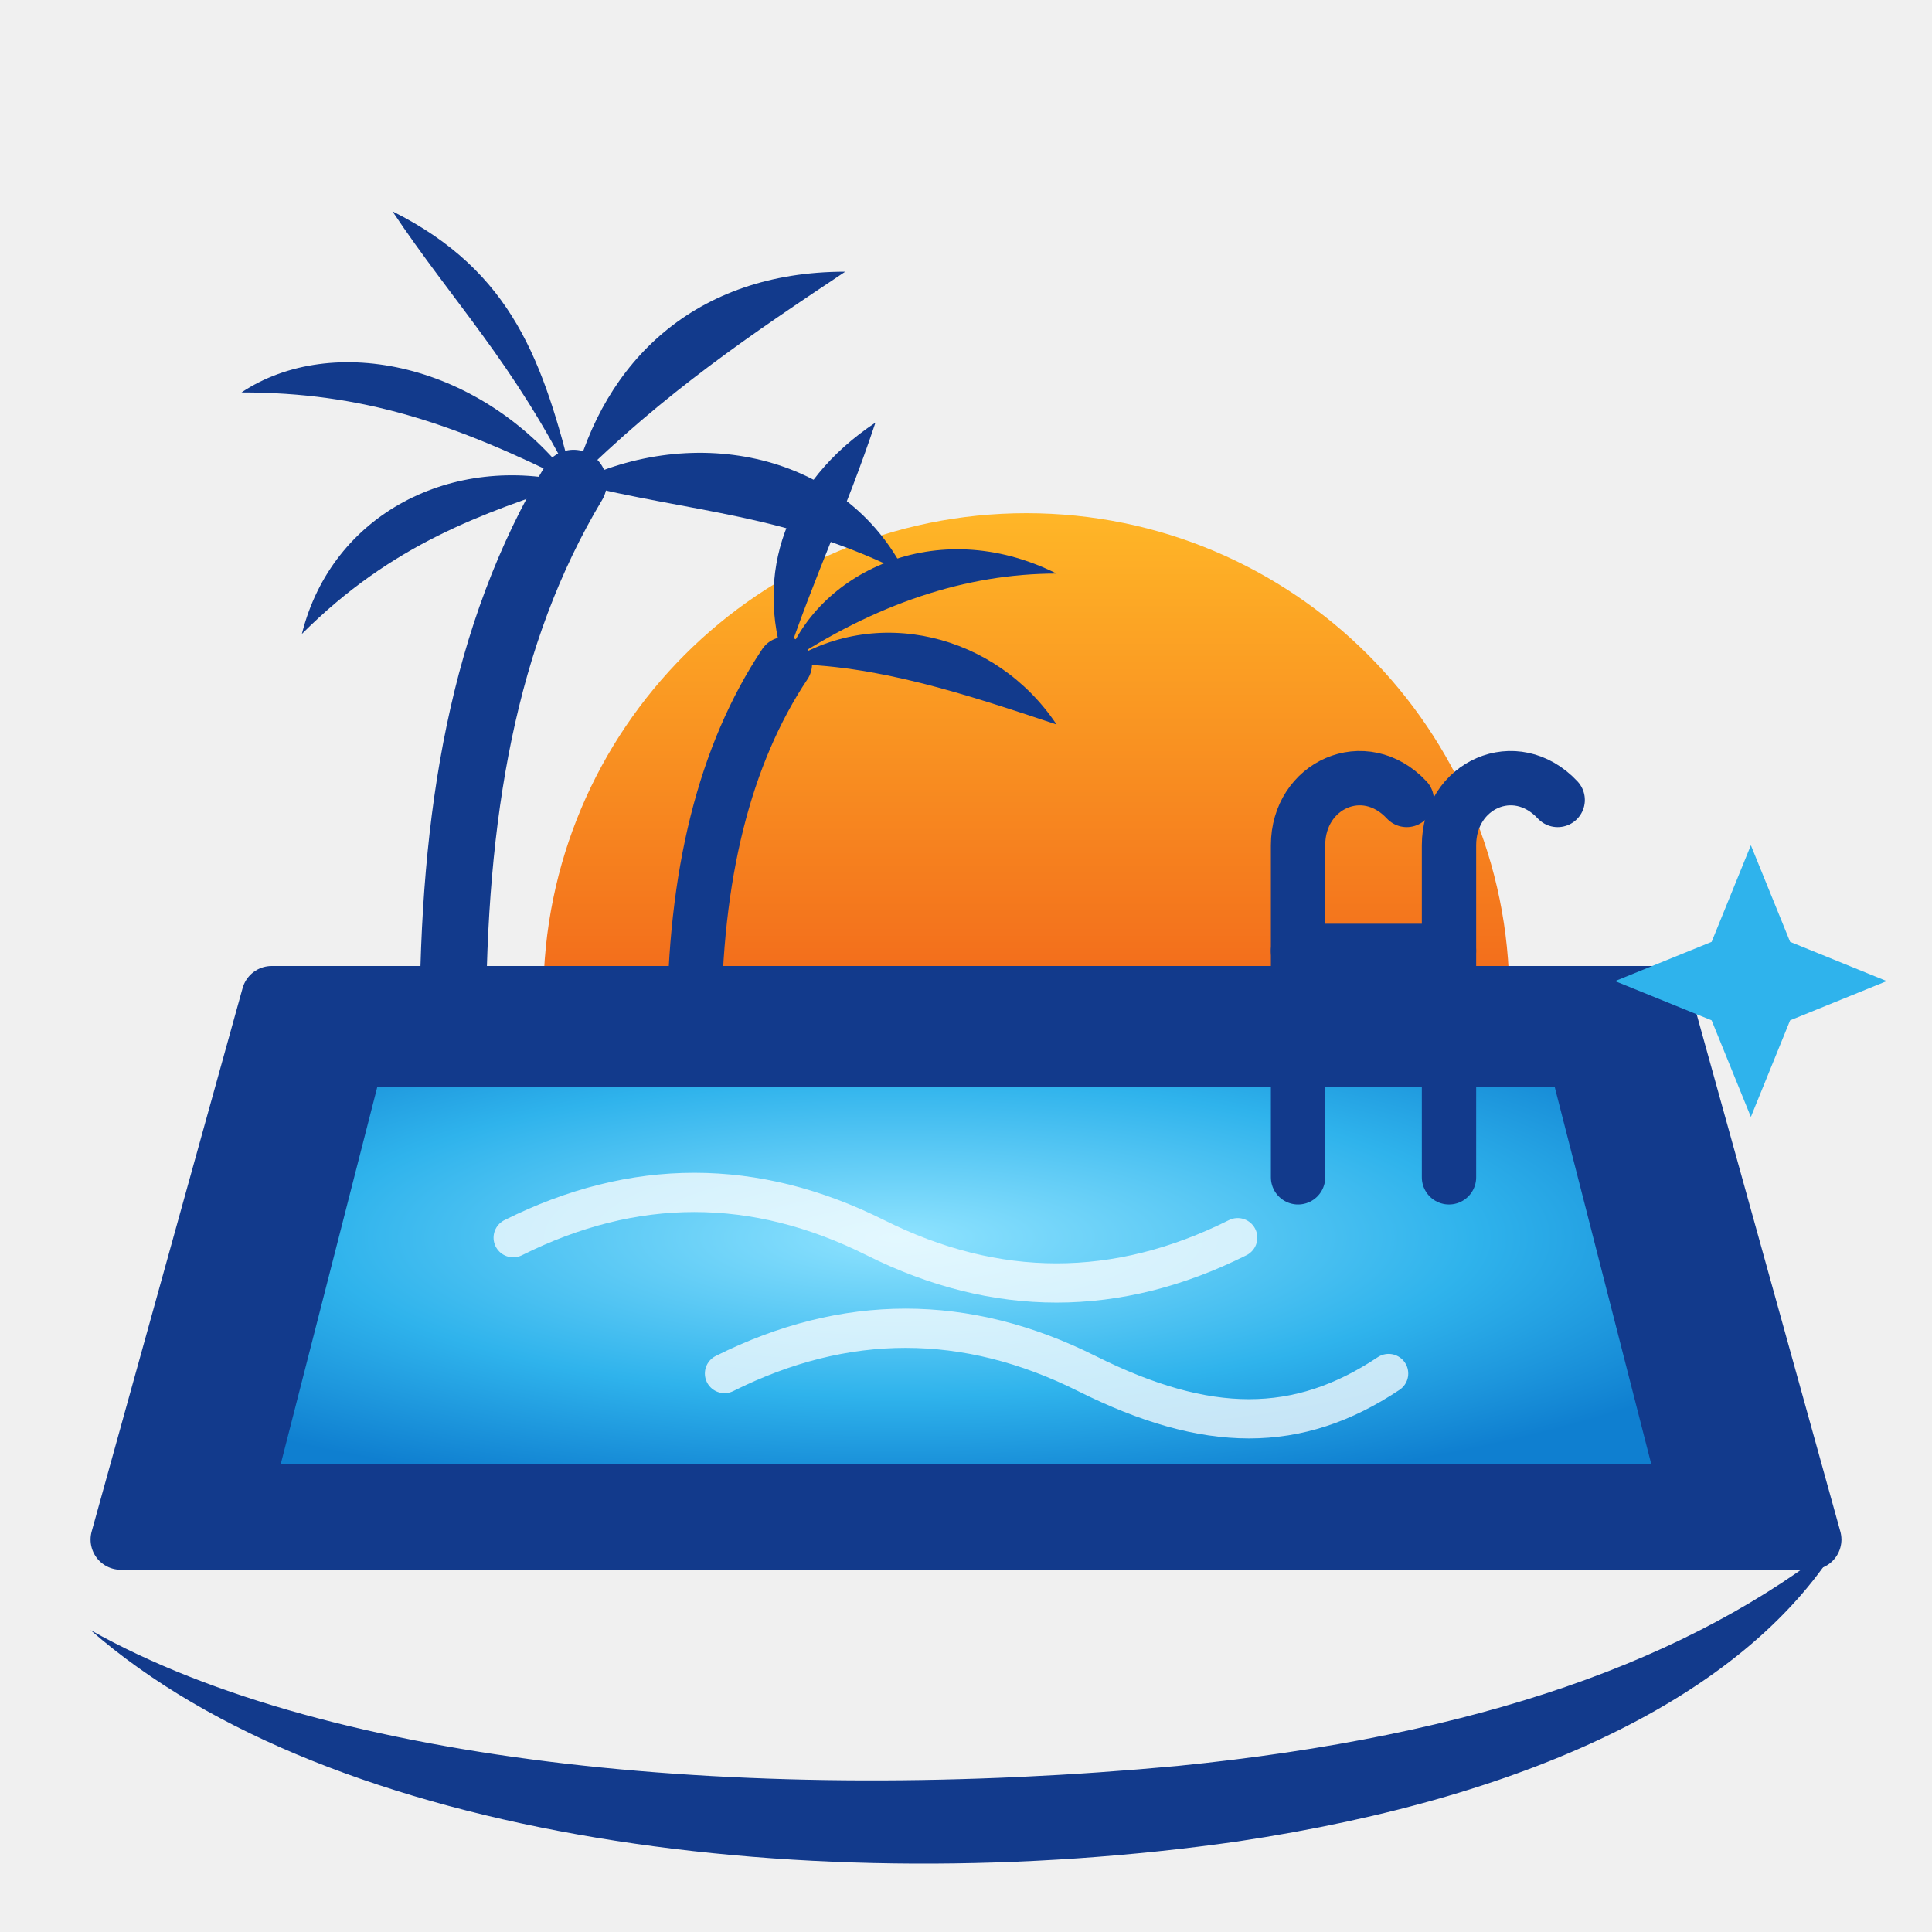
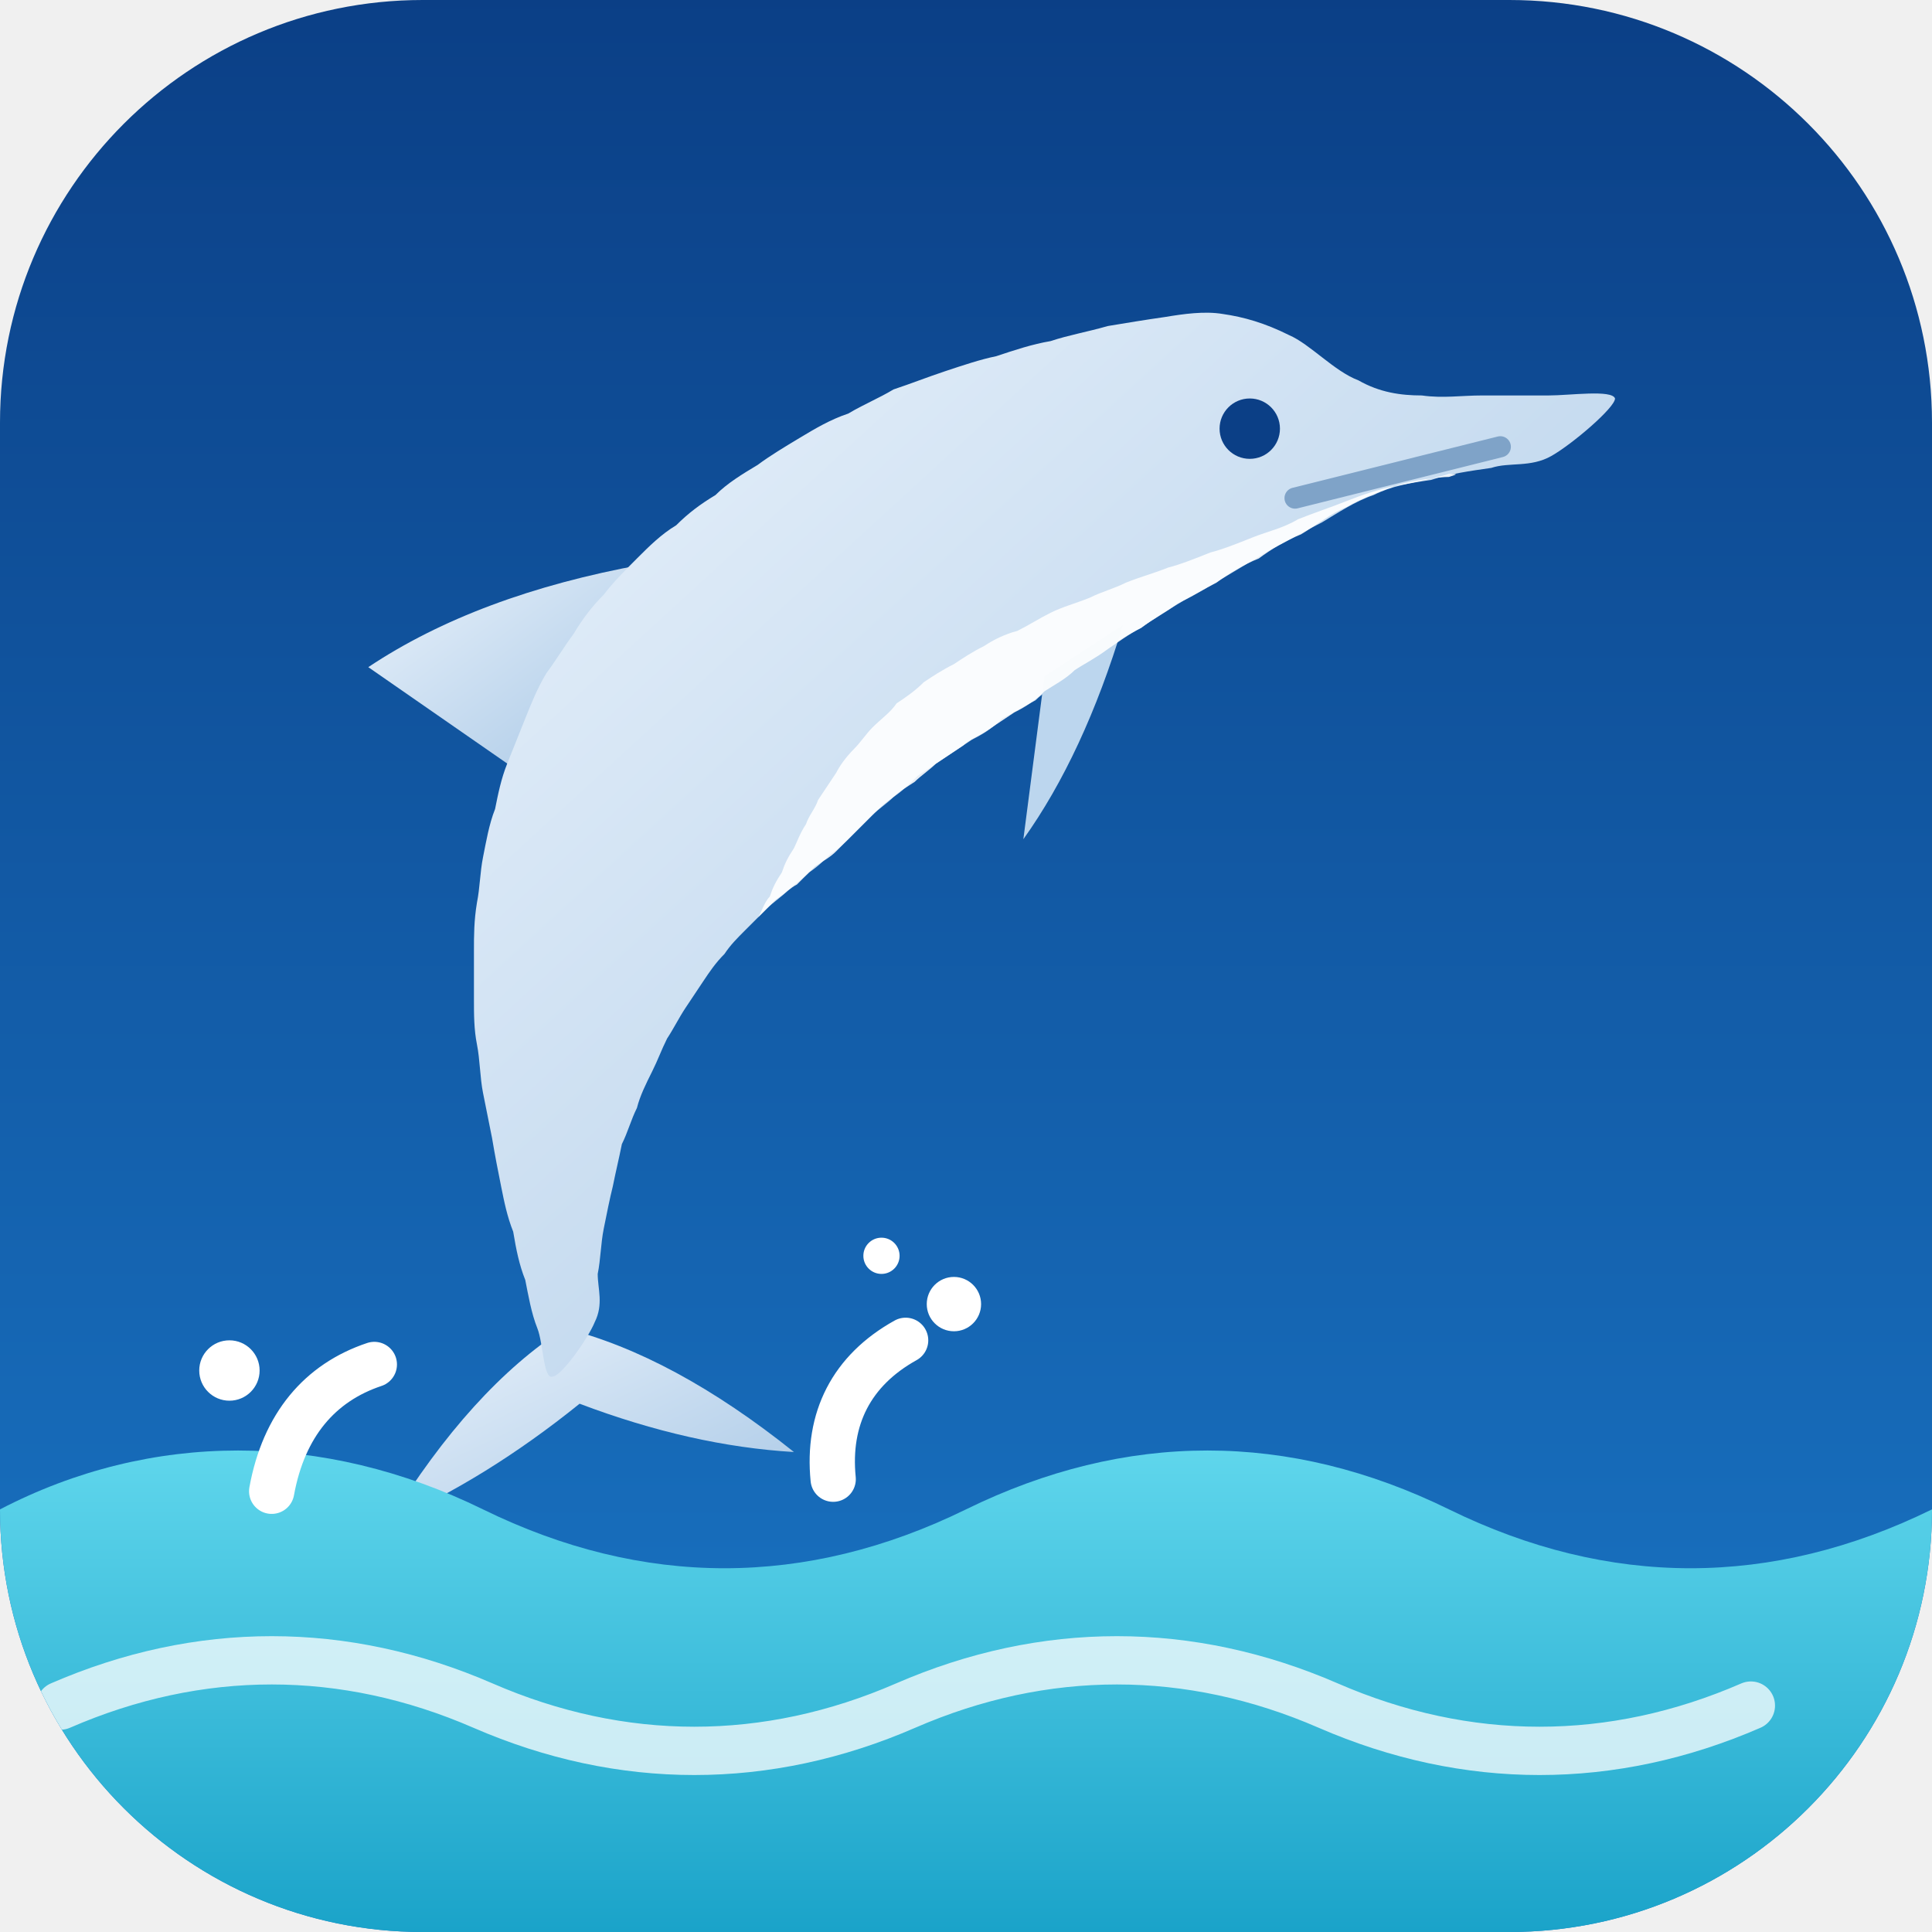
<svg xmlns="http://www.w3.org/2000/svg" viewBox="0 0 64 64">
  <defs>
-     <linearGradient id="sp-sun" x1="0" y1="0" x2="0" y2="1">
-       <stop offset="0" stop-color="#ffb627" />
-       <stop offset="1" stop-color="#f26a1b" />
+     <linearGradient id="dl-sky" x1="0" y1="0" x2="0" y2="1">
+       <stop offset="0" stop-color="#0b3f86" />
+       <stop offset="1" stop-color="#1a78c8" />
    </linearGradient>
-     <radialGradient id="sp-water" cx=".45" cy=".4" r=".7">
-       <stop offset="0" stop-color="#8fe3ff" />
-       <stop offset=".6" stop-color="#2fb3ec" />
-       <stop offset="1" stop-color="#0f7fd0" />
-     </radialGradient>
+     <linearGradient id="dl-pool" x1="0" y1="0" x2="0" y2="1">
+       <stop offset="0" stop-color="#5fd6ec" />
+       <stop offset="1" stop-color="#1aa3c9" />
+     </linearGradient>
+     <linearGradient id="dl-body" x1="0" y1="0" x2="1" y2="1">
+       <stop offset="0" stop-color="#e9f2fb" />
+       <stop offset="1" stop-color="#a9c8e6" />
+     </linearGradient>
+     <clipPath id="dl-tile">
+       <rect width="64" height="64" rx="14" />
+     </clipPath>
  </defs>
-   <path d="M18 33a16 16 0 0 1 32 0z" fill="url(#sp-sun)" />
-   <g fill="none" stroke="#123a8c" stroke-linecap="round">
-     <path d="M15 34c0-7 1-13 4-18" stroke-width="2.2" />
-     <path d="M23 34c0-5 1-9 3-12" stroke-width="1.8" />
+   <g clip-path="url(#dl-tile)">
+     <rect width="64" height="64" fill="url(#dl-sky)" />
+     <g id="dl-d">
+       <path d="M18.7 44.0 Q15.6 46.0 12.9 50.4 Q16.1 49.0 19.2 46.5 Q22.9 47.9 26.3 48.1 Q22.3 44.9 18.7 44.0Z" fill="url(#dl-body)" />
+       <path d="M21.3 18.7 Q15.8 19.7 12.2 22.1 Q14.5 23.7 17.1 25.5Z" fill="url(#dl-body)" />
+       <path d="M18.3 45.6C18.0 45.7 18.0 44.5 17.8 44.0C17.6 43.5 17.5 42.9 17.4 42.4C17.2 41.9 17.1 41.4 17.0 40.8C16.8 40.3 16.7 39.8 16.6 39.3C16.5 38.8 16.4 38.3 16.3 37.7C16.2 37.2 16.1 36.7 16.0 36.2C15.9 35.7 15.9 35.1 15.8 34.6C15.7 34.1 15.7 33.6 15.7 33.1C15.7 32.5 15.7 32.0 15.7 31.5C15.7 31.0 15.7 30.5 15.8 29.9C15.9 29.4 15.9 28.9 16.0 28.4C16.1 27.9 16.2 27.3 16.4 26.8C16.5 26.3 16.6 25.8 16.8 25.3C17.0 24.8 17.2 24.3 17.4 23.8C17.6 23.3 17.8 22.8 18.1 22.3C18.4 21.9 18.7 21.4 19.0 21.0C19.3 20.5 19.6 20.1 20.0 19.7C20.3 19.3 20.7 18.9 21.1 18.5C21.5 18.1 21.9 17.7 22.4 17.4C22.8 17.0 23.2 16.7 23.7 16.4C24.1 16.0 24.6 15.7 25.1 15.4C25.5 15.1 26.0 14.8 26.5 14.5C27.0 14.2 27.5 13.9 28.1 13.7C28.6 13.4 29.1 13.2 29.6 12.9C30.2 12.7 30.7 12.5 31.3 12.3C31.9 12.1 32.5 11.9 33.0 11.8C33.6 11.6 34.2 11.4 34.8 11.3C35.4 11.1 36.0 11.0 36.7 10.8C37.3 10.7 37.9 10.6 38.6 10.5C39.2 10.4 39.9 10.3 40.5 10.4C41.2 10.5 41.9 10.7 42.7 11.1C43.4 11.4 44.2 12.3 45.0 12.6C45.7 13.0 46.4 13.1 47.1 13.1C47.8 13.2 48.4 13.1 49.1 13.1C49.8 13.1 50.5 13.1 51.3 13.1C52.0 13.1 53.4 12.9 53.5 13.2C53.5 13.5 52.1 14.7 51.4 15.1C50.7 15.5 50.0 15.3 49.4 15.5C48.7 15.6 48.0 15.7 47.4 15.9C46.7 16.0 46.1 16.1 45.5 16.4C44.9 16.6 44.3 17.0 43.8 17.3C43.2 17.6 42.7 17.9 42.1 18.2C41.6 18.5 41.1 18.8 40.6 19.1C40.1 19.4 39.6 19.7 39.2 19.9C38.7 20.2 38.2 20.5 37.8 20.8C37.4 21.0 36.9 21.3 36.5 21.6C36.1 21.9 35.7 22.1 35.4 22.4C35.0 22.7 34.6 22.9 34.3 23.2C33.9 23.4 33.6 23.6 33.2 23.8C32.9 24.1 32.6 24.3 32.2 24.5C31.9 24.7 31.6 24.9 31.3 25.1C31.0 25.3 30.7 25.5 30.4 25.7C30.2 25.9 29.9 26.2 29.6 26.4C29.4 26.6 29.1 26.8 28.9 27.0C28.7 27.2 28.4 27.5 28.2 27.7C28.0 27.9 27.8 28.1 27.5 28.3C27.3 28.5 27.1 28.7 26.8 28.9C26.6 29.1 26.3 29.3 26.1 29.5C25.9 29.7 25.6 29.9 25.4 30.1C25.1 30.4 24.9 30.6 24.7 30.8C24.4 31.1 24.2 31.3 24.0 31.6C23.7 31.9 23.5 32.2 23.3 32.5C23.1 32.8 22.9 33.1 22.7 33.4C22.5 33.7 22.3 34.1 22.1 34.4C21.9 34.8 21.8 35.1 21.6 35.5C21.4 35.9 21.2 36.3 21.1 36.7C20.9 37.1 20.8 37.5 20.6 37.9C20.5 38.4 20.4 38.8 20.3 39.3C20.2 39.7 20.1 40.2 20.0 40.7C19.9 41.2 19.9 41.7 19.8 42.2C19.8 42.7 20.0 43.2 19.7 43.8C19.5 44.3 18.6 45.6 18.3 45.6Z" fill="url(#dl-body)" />
+       <path d="M37.2 20.7 Q35.9 25.0 33.9 27.8 L34.6 22.4Z" fill="#bcd6ee" />
+       <path d="M25.1 30.4C25.2 30.3 25.5 30.0 25.7 29.8C26.0 29.6 26.2 29.4 26.4 29.3C26.6 29.1 26.8 28.9 27.0 28.7C27.3 28.5 27.5 28.4 27.7 28.2C27.9 28.0 28.1 27.8 28.3 27.6C28.5 27.4 28.7 27.2 28.9 27.0C29.1 26.8 29.3 26.6 29.6 26.4C29.8 26.2 30.0 26.1 30.3 25.9C30.5 25.7 30.8 25.5 31.0 25.3C31.3 25.1 31.6 24.9 31.9 24.7C32.1 24.5 32.4 24.4 32.7 24.2C33.0 24.0 33.3 23.8 33.6 23.6C34.0 23.4 34.3 23.2 34.6 22.9C34.9 22.7 35.3 22.5 35.6 22.2C35.9 22.0 36.3 21.8 36.7 21.5C37.0 21.3 37.4 21.0 37.8 20.8C38.2 20.5 38.6 20.3 39.0 20.0C39.4 19.8 39.9 19.5 40.3 19.3C40.7 19.0 41.2 18.7 41.7 18.5C42.1 18.2 42.6 17.9 43.1 17.7C43.6 17.4 44.1 17.0 44.6 16.8C45.1 16.5 45.7 16.3 46.2 16.1C46.8 16.0 47.7 15.8 48.0 15.7C48.3 15.7 48.3 15.7 48.0 15.8C47.7 15.8 46.8 15.9 46.2 16.1C45.7 16.2 45.1 16.4 44.6 16.6C44.1 16.8 43.5 17.0 43.0 17.2C42.5 17.5 42.0 17.6 41.5 17.8C41.0 18.0 40.5 18.2 40.1 18.3C39.6 18.5 39.1 18.7 38.7 18.8C38.2 19.0 37.8 19.1 37.3 19.3C36.9 19.5 36.5 19.6 36.1 19.8C35.6 20.0 35.2 20.1 34.8 20.3C34.4 20.5 34.1 20.7 33.7 20.9C33.3 21.0 32.9 21.2 32.6 21.4C32.2 21.6 31.9 21.8 31.6 22.0C31.2 22.2 30.9 22.4 30.6 22.6C30.3 22.9 30.0 23.1 29.7 23.3C29.5 23.6 29.2 23.8 28.9 24.1C28.7 24.3 28.5 24.6 28.3 24.8C28.0 25.1 27.8 25.4 27.7 25.6C27.5 25.9 27.3 26.2 27.1 26.5C27.0 26.8 26.8 27.0 26.7 27.3C26.5 27.6 26.4 27.9 26.3 28.1C26.1 28.4 26.0 28.6 25.9 28.9C25.7 29.2 25.6 29.4 25.5 29.7C25.3 29.9 25.2 30.3 25.1 30.4C25.0 30.5 25.0 30.5 25.1 30.4Z" fill="#ffffff" opacity=".9" />
+       <circle cx="41.4" cy="14.2" r="1" fill="#0b3f86" />
+       <path d="M42.9 16.5L49.7 14.8" stroke="#7fa3c8" stroke-width=".7" stroke-linecap="round" />
+     </g>
+     <path d="M0 50c5-2.6 10.7-2.6 16 0s10.7 2.6 16 0 10.7-2.6 16 0 10.7 2.6 16 0V64H0z" fill="url(#dl-pool)" />
+     <path d="M2 56.5c4.6-2 9.4-2 14 0s9.4 2 14 0 9.4-2 14 0 9.4 2 14 0" fill="none" stroke="#fff" stroke-width="1.6" stroke-linecap="round" opacity=".75" />
+     <path d="M9 49.4c.4-2.2 1.6-3.6 3.4-4.2M27.6 49c-.2-2 .6-3.6 2.4-4.6" fill="none" stroke="#fff" stroke-width="1.5" stroke-linecap="round" />
+     <circle cx="7.6" cy="45.4" r="1" fill="#fff" />
+     <circle cx="31.6" cy="43.2" r=".9" fill="#fff" />
+     <circle cx="29.2" cy="41.6" r=".6" fill="#fff" />
  </g>
-   <g fill="#123a8c">
-     <path d="M19 16c-3-4-8-5-11-3 4 0 7 1 11 3z" />
-     <path d="M19 16c-4-1-8 1-9 5 3-3 6-4 9-5z" />
-     <path d="M19 16c1-4 4-7 9-7-3 2-6 4-9 7z" />
-     <path d="M19 16c4-2 9-1 11 3-4-2-7-2-11-3z" />
-     <path d="M19 16c-1-4-2-7-6-9 2 3 4 5 6 9z" />
-     <path d="M26 22c1-3 5-5 9-3-3 0-6 1-9 3z" />
-     <path d="M26 22c3-2 7-1 9 2-3-1-6-2-9-2z" />
-     <path d="M26 22c-1-3 0-6 3-8-1 3-2 5-3 8z" />
-   </g>
-   <path d="M9 33h46l5 18H4z" fill="#123a8c" stroke="#123a8c" stroke-width="2" stroke-linejoin="round" />
-   <path d="M12.5 36h39l3.2 12.5H9.3z" fill="url(#sp-water)" />
-   <path d="M17 41c4-2 8-2 12 0s8 2 12 0M24 45.5c4-2 8-2 12 0s7 2 10 0" fill="none" stroke="#fff" stroke-width="1.3" stroke-linecap="round" opacity=".75" />
-   <g fill="none" stroke="#123a8c" stroke-width="1.8" stroke-linecap="round">
-     <path d="M43 39v-11c0-2 2.2-3 3.6-1.5" />
-     <path d="M48 39v-11c0-2 2.2-3 3.6-1.5" />
-     <path d="M43 31.5h5M43 35h5" />
-   </g>
-   <path d="M3 54c8 7 24 9 38 7 10-1.5 17-5 20-10-5 4-12 6.5-22 7.5-14 1.3-28 0-36-4.5z" fill="#123a8c" />
-   <path d="M58 28l1.3 3.2 3.2 1.3-3.2 1.3-1.3 3.2-1.3-3.2-3.2-1.3 3.2-1.3z" fill="#2fb3ec" />
</svg>
